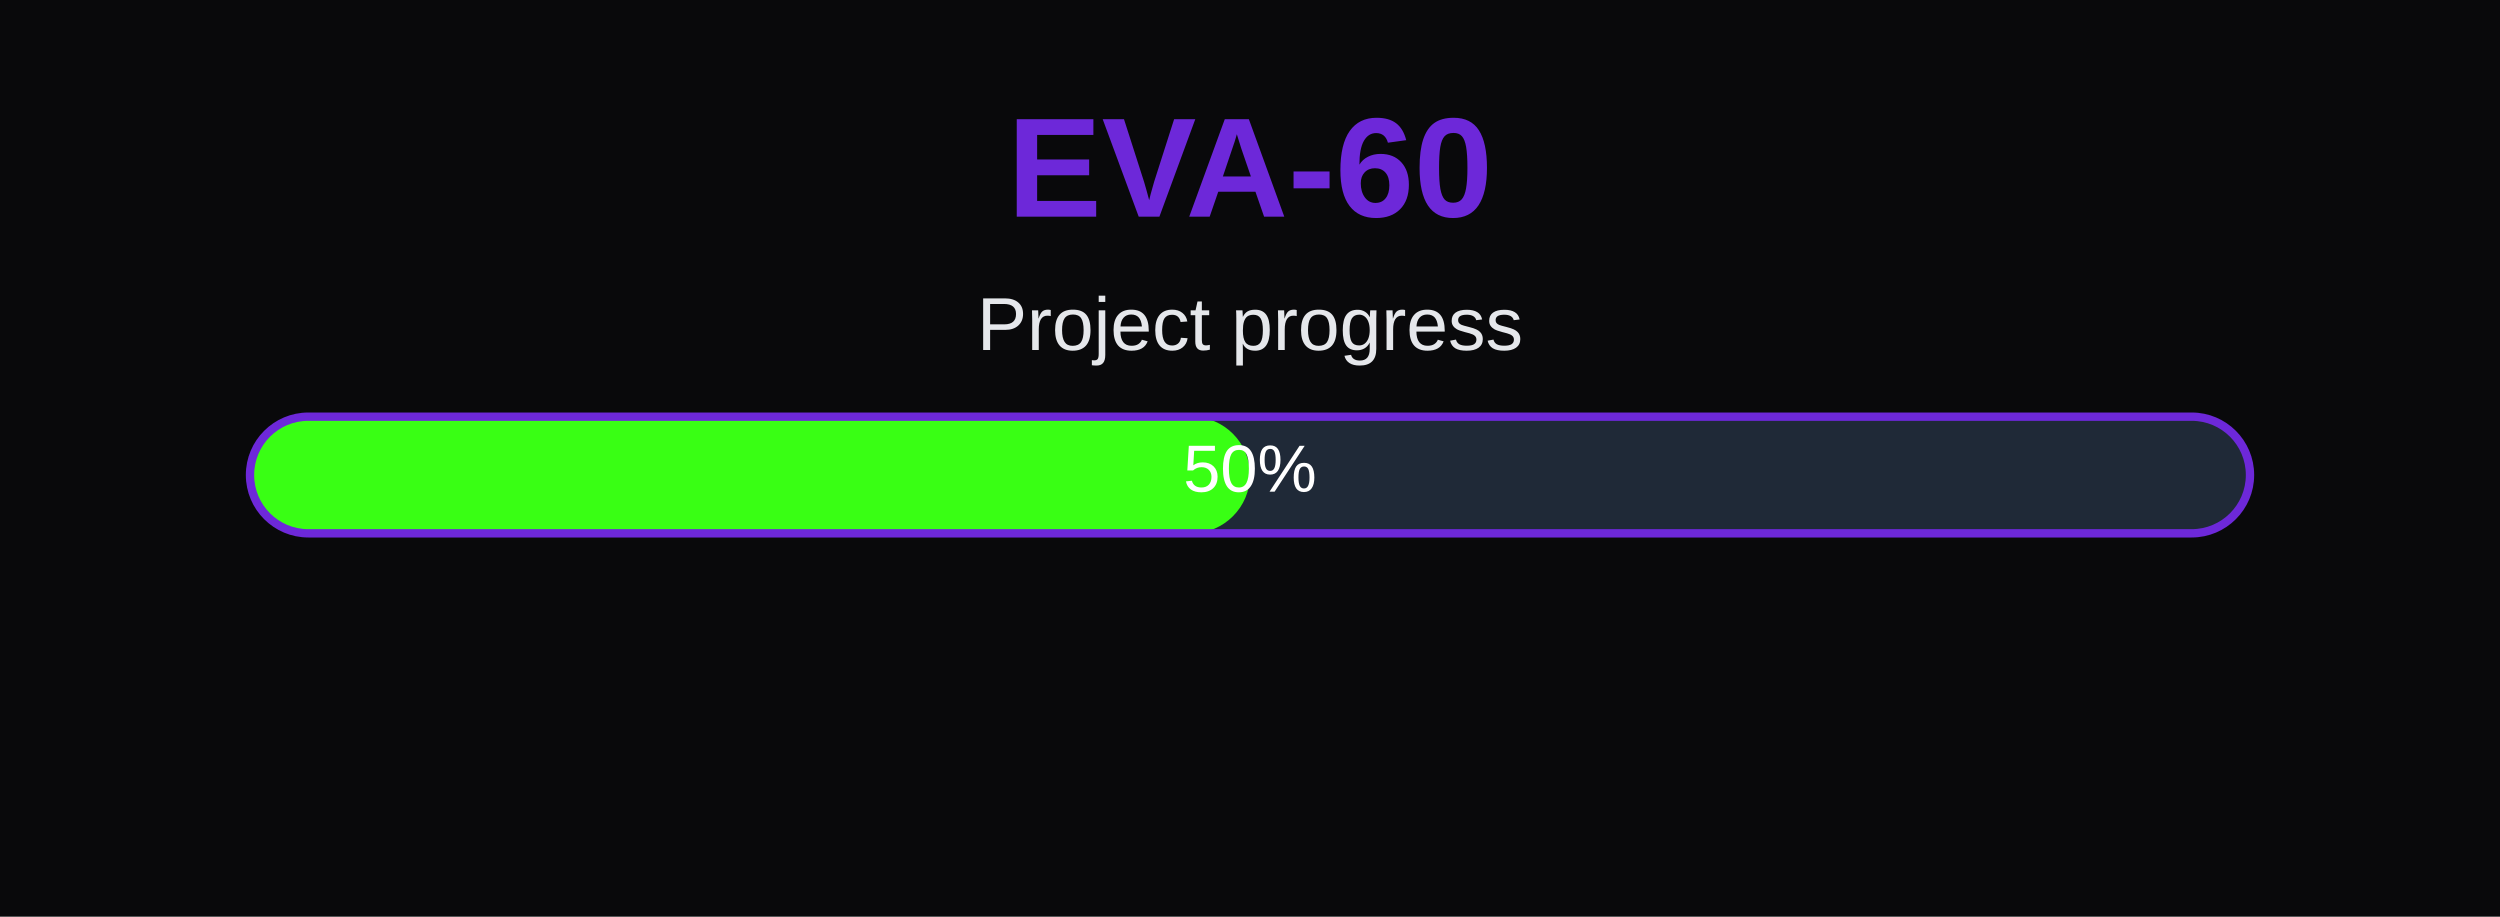
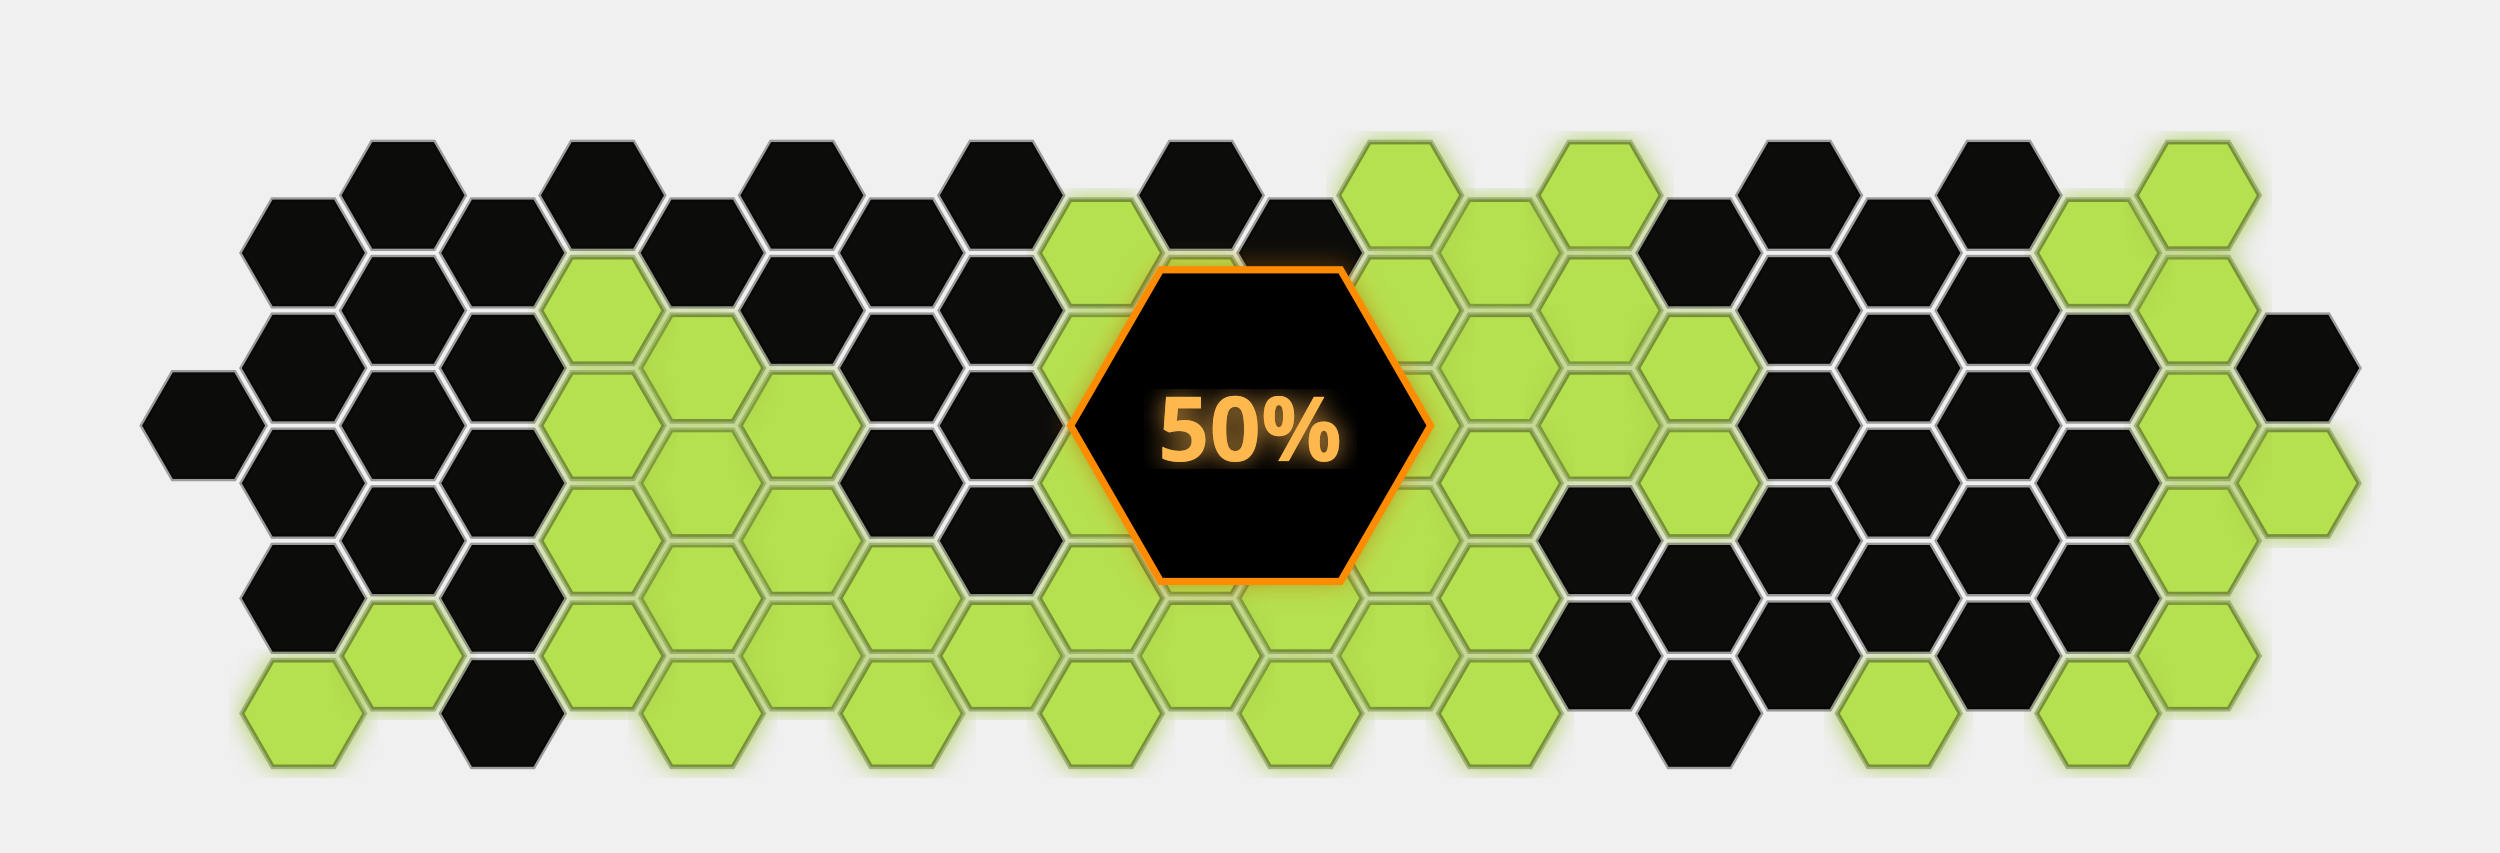
- <svg xmlns="http://www.w3.org/2000/svg" width="600" height="220" viewBox="0 0 600 220">
-   <rect width="600" height="220" fill="#09090B" />
-   <text x="300.0" y="52" text-anchor="middle" font-family="Orbitron, Arial, sans-serif" font-size="34" font-weight="700" fill="#6D28D9">EVA-60</text>
-   <text x="300.0" y="84" text-anchor="middle" font-family="Arial, sans-serif" font-size="18" fill="#E5E7EB">Project progress</text>
-   <rect x="60" y="100" width="480" height="28" rx="14" fill="#1F2937" />
-   <rect x="60" y="100" width="240" height="28" rx="14" fill="#39FF14" />
-   <rect x="60" y="100" width="480" height="28" rx="14" fill="none" stroke="#6D28D9" stroke-width="2" />
-   <text x="300.0" y="118" text-anchor="middle" font-family="Arial, sans-serif" font-size="16" fill="#FFFFFF">50%</text>
+ <svg xmlns="http://www.w3.org/2000/svg" viewBox="0 0 528 180">
+   <style>
+     @font-face {
+       font-family: Orbitron;
+       font-weight: 900;
+       src: url("https://fonts.gstatic.com/s/orbitron/v35/yMJMMIlzdpvBhQQL_SC3X9yhF25-T1nysimBoWgz.woff2") format("woff2");
+     }
+     @keyframes charge {
+       0%, 100% { fill: #0c0c0a; }
+       50%      { fill: #FF8C00; }
+     }
+   </style>
+   <defs>
+     <filter id="g">
+       <feGaussianBlur stdDeviation="2.5" result="blur" />
+       <feMerge>
+         <feMergeNode in="blur" />
+         <feMergeNode in="SourceGraphic" />
+       </feMerge>
+     </filter>
+   </defs>
+   <polygon points="182.36,138.53 175.86,149.79 162.86,149.79 156.36,138.53 162.86,127.27 175.86,127.27" fill="#b5e050" stroke="rgba(0,0,0,0.35)" stroke-width="1" filter="url(#g)" />
+   <polygon points="182.36,114.21 175.86,125.47 162.86,125.47 156.36,114.21 162.86,102.95 175.86,102.95" fill="#b5e050" stroke="rgba(0,0,0,0.35)" stroke-width="1" filter="url(#g)" />
+   <polygon points="203.42,150.69 196.92,161.95 183.92,161.95 177.42,150.69 183.92,139.43 196.92,139.43" fill="#b5e050" stroke="rgba(0,0,0,0.35)" stroke-width="1" filter="url(#g)" />
+   <polygon points="161.30,150.69 154.80,161.95 141.80,161.95 135.30,150.69 141.80,139.43 154.80,139.43" fill="#b5e050" stroke="rgba(0,0,0,0.35)" stroke-width="1" filter="url(#g)" />
+   <polygon points="161.30,126.37 154.80,137.63 141.80,137.63 135.30,126.37 141.80,115.11 154.80,115.11" fill="#b5e050" stroke="rgba(0,0,0,0.35)" stroke-width="1" filter="url(#g)" />
+   <polygon points="308.72,138.53 302.22,149.79 289.22,149.79 282.72,138.53 289.22,127.27 302.22,127.27" fill="#b5e050" stroke="rgba(0,0,0,0.35)" stroke-width="1" filter="url(#g)" />
+   <polygon points="287.66,150.69 281.16,161.95 268.16,161.95 261.66,150.69 268.16,139.43 281.16,139.43" fill="#b5e050" stroke="rgba(0,0,0,0.35)" stroke-width="1" filter="url(#g)" />
+   <polygon points="287.66,126.37 281.16,137.63 268.16,137.63 261.66,126.37 268.16,115.11 281.16,115.11" fill="#b5e050" stroke="rgba(0,0,0,0.35)" stroke-width="1" filter="url(#g)" />
+   <polygon points="161.30,102.05 154.80,113.31 141.80,113.31 135.30,102.05 141.80,90.79 154.80,90.79" fill="#b5e050" stroke="rgba(0,0,0,0.35)" stroke-width="1" filter="url(#g)" />
+   <polygon points="308.72,114.21 302.22,125.47 289.22,125.47 282.72,114.21 289.22,102.95 302.22,102.95" fill="#b5e050" stroke="rgba(0,0,0,0.35)" stroke-width="1" filter="url(#g)" />
+   <polygon points="329.78,53.42 323.28,64.68 310.28,64.68 303.78,53.42 310.28,42.16 323.28,42.16" fill="#b5e050" stroke="rgba(0,0,0,0.35)" stroke-width="1" filter="url(#g)" />
+   <polygon points="350.84,41.26 344.34,52.52 331.34,52.52 324.84,41.26 331.34,30.00 344.34,30.00" fill="#b5e050" stroke="rgba(0,0,0,0.35)" stroke-width="1" filter="url(#g)" />
+   <polygon points="203.42,126.37 196.92,137.63 183.92,137.63 177.42,126.37 183.92,115.11 196.92,115.11" fill="#b5e050" stroke="rgba(0,0,0,0.35)" stroke-width="1" filter="url(#g)" />
+   <polygon points="329.78,150.69 323.28,161.95 310.28,161.95 303.78,150.69 310.28,139.43 323.28,139.43" fill="#b5e050" stroke="rgba(0,0,0,0.35)" stroke-width="1" filter="url(#g)" />
+   <polygon points="182.36,89.89 175.86,101.15 162.86,101.15 156.36,89.89 162.86,78.64 175.86,78.64" fill="#b5e050" stroke="rgba(0,0,0,0.35)" stroke-width="1" filter="url(#g)" />
+   <polygon points="266.60,114.21 260.10,125.47 247.10,125.47 240.60,114.21 247.10,102.95 260.10,102.95" fill="#b5e050" stroke="rgba(0,0,0,0.35)" stroke-width="1" filter="url(#g)" />
+   <polygon points="477.20,138.53 470.70,149.79 457.70,149.79 451.20,138.53 457.70,127.27 470.70,127.27" fill="#b5e050" stroke="rgba(0,0,0,0.35)" stroke-width="1" filter="url(#g)" />
+   <polygon points="350.84,65.58 344.34,76.83 331.34,76.83 324.84,65.58 331.34,54.32 344.34,54.32" fill="#b5e050" stroke="rgba(0,0,0,0.35)" stroke-width="1" filter="url(#g)" />
+   <polygon points="477.20,114.21 470.70,125.47 457.70,125.47 451.20,114.21 457.70,102.95 470.70,102.95" fill="#b5e050" stroke="rgba(0,0,0,0.35)" stroke-width="1" filter="url(#g)" />
+   <polygon points="140.24,138.53 133.74,149.79 120.74,149.79 114.24,138.53 120.74,127.27 133.74,127.27" fill="#b5e050" stroke="rgba(0,0,0,0.35)" stroke-width="1" filter="url(#g)" />
+   <polygon points="224.48,138.53 217.98,149.79 204.98,149.79 198.48,138.53 204.98,127.27 217.98,127.27" fill="#b5e050" stroke="rgba(0,0,0,0.35)" stroke-width="1" filter="url(#g)" />
+   <polygon points="498.26,102.05 491.76,113.31 478.76,113.31 472.26,102.05 478.76,90.79 491.76,90.79" fill="#b5e050" stroke="rgba(0,0,0,0.35)" stroke-width="1" filter="url(#g)" />
+   <polygon points="266.60,138.53 260.10,149.79 247.10,149.79 240.60,138.53 247.10,127.27 260.10,127.27" fill="#b5e050" stroke="rgba(0,0,0,0.35)" stroke-width="1" filter="url(#g)" />
+   <polygon points="477.20,89.89 470.70,101.15 457.70,101.15 451.20,89.89 457.70,78.64 470.70,78.64" fill="#b5e050" stroke="rgba(0,0,0,0.35)" stroke-width="1" filter="url(#g)" />
+   <polygon points="329.78,77.74 323.28,88.99 310.28,88.99 303.78,77.74 310.28,66.48 323.28,66.48" fill="#b5e050" stroke="rgba(0,0,0,0.35)" stroke-width="1" filter="url(#g)" />
+   <polygon points="77.06,150.69 70.56,161.95 57.56,161.95 51.06,150.69 57.56,139.43 70.56,139.43" fill="#b5e050" stroke="rgba(0,0,0,0.35)" stroke-width="1" filter="url(#g)" />
+   <polygon points="140.24,114.21 133.74,125.47 120.74,125.47 114.24,114.21 120.74,102.95 133.74,102.95" fill="#b5e050" stroke="rgba(0,0,0,0.35)" stroke-width="1" filter="url(#g)" />
+   <polygon points="161.30,77.74 154.80,88.99 141.80,88.99 135.30,77.74 141.80,66.48 154.80,66.48" fill="#b5e050" stroke="rgba(0,0,0,0.35)" stroke-width="1" filter="url(#g)" />
+   <polygon points="308.72,89.89 302.22,101.15 289.22,101.15 282.72,89.89 289.22,78.64 302.22,78.64" fill="#b5e050" stroke="rgba(0,0,0,0.35)" stroke-width="1" filter="url(#g)" />
+   <polygon points="329.78,126.37 323.28,137.63 310.28,137.63 303.78,126.37 310.28,115.11 323.28,115.11" fill="#b5e050" stroke="rgba(0,0,0,0.35)" stroke-width="1" filter="url(#g)" />
+   <polygon points="266.60,65.58 260.10,76.83 247.10,76.83 240.60,65.58 247.10,54.32 260.10,54.32" fill="#b5e050" stroke="rgba(0,0,0,0.35)" stroke-width="1" filter="url(#g)" />
+   <polygon points="477.20,65.58 470.70,76.83 457.70,76.83 451.20,65.58 457.70,54.32 470.70,54.32" fill="#b5e050" stroke="rgba(0,0,0,0.35)" stroke-width="1" filter="url(#g)" />
+   <polygon points="308.72,41.26 302.22,52.52 289.22,52.52 282.72,41.26 289.22,30.00 302.22,30.00" fill="#b5e050" stroke="rgba(0,0,0,0.35)" stroke-width="1" filter="url(#g)" />
+   <polygon points="140.24,89.89 133.74,101.15 120.74,101.15 114.24,89.89 120.74,78.64 133.74,78.64" fill="#b5e050" stroke="rgba(0,0,0,0.35)" stroke-width="1" filter="url(#g)" />
+   <polygon points="350.84,89.89 344.34,101.15 331.34,101.15 324.84,89.89 331.34,78.64 344.34,78.64" fill="#b5e050" stroke="rgba(0,0,0,0.35)" stroke-width="1" filter="url(#g)" />
+   <polygon points="329.78,102.05 323.28,113.31 310.28,113.31 303.78,102.05 310.28,90.79 323.28,90.79" fill="#b5e050" stroke="rgba(0,0,0,0.35)" stroke-width="1" filter="url(#g)" />
+   <polygon points="245.54,77.74 239.04,88.99 226.04,88.99 219.54,77.74 226.04,66.48 239.04,66.48" fill="#b5e050" stroke="rgba(0,0,0,0.35)" stroke-width="1" filter="url(#g)" />
+   <polygon points="371.90,102.05 365.40,113.31 352.40,113.31 345.90,102.05 352.40,90.79 365.40,90.79" fill="#b5e050" stroke="rgba(0,0,0,0.35)" stroke-width="1" filter="url(#g)" />
+   <polygon points="140.24,65.58 133.74,76.83 120.74,76.83 114.24,65.58 120.74,54.32 133.74,54.32" fill="#b5e050" stroke="rgba(0,0,0,0.35)" stroke-width="1" filter="url(#g)" />
+   <polygon points="245.54,102.05 239.04,113.31 226.04,113.31 219.54,102.05 226.04,90.79 239.04,90.79" fill="#b5e050" stroke="rgba(0,0,0,0.35)" stroke-width="1" filter="url(#g)" />
+   <polygon points="414.02,150.69 407.52,161.95 394.52,161.95 388.02,150.69 394.52,139.43 407.52,139.43" fill="#b5e050" stroke="rgba(0,0,0,0.35)" stroke-width="1" filter="url(#g)" />
+   <polygon points="308.72,65.58 302.22,76.83 289.22,76.83 282.72,65.58 289.22,54.32 302.22,54.32" fill="#b5e050" stroke="rgba(0,0,0,0.35)" stroke-width="1" filter="url(#g)" />
+   <polygon points="371.90,77.74 365.40,88.99 352.40,88.99 345.90,77.74 352.40,66.48 365.40,66.48" fill="#b5e050" stroke="rgba(0,0,0,0.35)" stroke-width="1" filter="url(#g)" />
+   <polygon points="98.12,138.53 91.62,149.79 78.62,149.79 72.12,138.53 78.62,127.27 91.62,127.27" fill="#b5e050" stroke="rgba(0,0,0,0.35)" stroke-width="1" filter="url(#g)" />
+   <polygon points="245.54,53.42 239.04,64.68 226.04,64.68 219.54,53.42 226.04,42.16 239.04,42.16" fill="#b5e050" stroke="rgba(0,0,0,0.35)" stroke-width="1" filter="url(#g)" />
+   <polygon points="456.14,53.42 449.64,64.68 436.64,64.68 430.14,53.42 436.64,42.16 449.64,42.16" fill="#b5e050" stroke="rgba(0,0,0,0.35)" stroke-width="1" filter="url(#g)" />
+   <polygon points="456.14,150.69 449.64,161.95 436.64,161.95 430.14,150.69 436.64,139.43 449.64,139.43" fill="#b5e050" stroke="rgba(0,0,0,0.35)" stroke-width="1" filter="url(#g)" />
+   <polygon points="477.20,41.26 470.70,52.52 457.70,52.52 451.20,41.26 457.70,30.00 470.70,30.00" fill="#b5e050" stroke="rgba(0,0,0,0.35)" stroke-width="1" filter="url(#g)" />
+   <polygon points="245.54,126.37 239.04,137.63 226.04,137.63 219.54,126.37 226.04,115.11 239.04,115.11" fill="#b5e050" stroke="rgba(0,0,0,0.35)" stroke-width="1" filter="url(#g)" />
+   <polygon points="245.54,150.69 239.04,161.95 226.04,161.95 219.54,150.69 226.04,139.43 239.04,139.43" fill="#b5e050" stroke="rgba(0,0,0,0.35)" stroke-width="1" filter="url(#g)" />
+   <polygon points="350.84,138.53 344.34,149.79 331.34,149.79 324.84,138.53 331.34,127.27 344.34,127.27" fill="#0c0c0a" stroke="rgba(0,0,0,0.35)" stroke-width="1" style="animation: charge 5.0s ease-in-out infinite; animation-delay: 0.000s;" />
+   <polygon points="350.84,114.21 344.34,125.47 331.34,125.47 324.84,114.21 331.34,102.95 344.34,102.95" fill="#0c0c0a" stroke="rgba(0,0,0,0.35)" stroke-width="1" style="animation: charge 5.0s ease-in-out infinite; animation-delay: 0.333s;" />
+   <polygon points="371.90,126.37 365.40,137.63 352.40,137.63 345.90,126.37 352.40,115.11 365.40,115.11" fill="#0c0c0a" stroke="rgba(0,0,0,0.35)" stroke-width="1" style="animation: charge 5.0s ease-in-out infinite; animation-delay: 0.667s;" />
+   <polygon points="224.48,114.21 217.98,125.47 204.98,125.47 198.48,114.21 204.98,102.95 217.98,102.95" fill="#0c0c0a" stroke="rgba(0,0,0,0.35)" stroke-width="1" style="animation: charge 5.0s ease-in-out infinite; animation-delay: 1.000s;" />
+   <polygon points="203.42,102.05 196.92,113.31 183.92,113.31 177.42,102.05 183.92,90.79 196.92,90.79" fill="#0c0c0a" stroke="rgba(0,0,0,0.35)" stroke-width="1" style="animation: charge 5.0s ease-in-out infinite; animation-delay: 1.333s;" />
+   <polygon points="392.96,138.53 386.46,149.79 373.46,149.79 366.96,138.53 373.46,127.27 386.46,127.27" fill="#0c0c0a" stroke="rgba(0,0,0,0.35)" stroke-width="1" style="animation: charge 5.0s ease-in-out infinite; animation-delay: 1.667s;" />
+   <polygon points="435.08,138.53 428.58,149.79 415.58,149.79 409.08,138.53 415.58,127.27 428.58,127.27" fill="#0c0c0a" stroke="rgba(0,0,0,0.35)" stroke-width="1" style="animation: charge 5.0s ease-in-out infinite; animation-delay: 2.000s;" />
+   <polygon points="119.18,150.69 112.68,161.95 99.68,161.95 93.18,150.69 99.68,139.43 112.68,139.43" fill="#0c0c0a" stroke="rgba(0,0,0,0.35)" stroke-width="1" style="animation: charge 5.0s ease-in-out infinite; animation-delay: 2.333s;" />
+   <polygon points="224.48,41.26 217.98,52.52 204.98,52.52 198.48,41.26 204.98,30.00 217.98,30.00" fill="#0c0c0a" stroke="rgba(0,0,0,0.35)" stroke-width="1" style="animation: charge 5.0s ease-in-out infinite; animation-delay: 2.667s;" />
+   <polygon points="371.90,53.42 365.40,64.68 352.40,64.68 345.90,53.42 352.40,42.16 365.40,42.16" fill="#0c0c0a" stroke="rgba(0,0,0,0.35)" stroke-width="1" style="animation: charge 5.0s ease-in-out infinite; animation-delay: 3.000s;" />
+   <polygon points="182.36,65.58 175.86,76.83 162.86,76.83 156.36,65.58 162.86,54.32 175.86,54.32" fill="#0c0c0a" stroke="rgba(0,0,0,0.35)" stroke-width="1" style="animation: charge 5.0s ease-in-out infinite; animation-delay: 3.333s;" />
+   <polygon points="140.24,41.26 133.74,52.52 120.74,52.52 114.24,41.26 120.74,30.00 133.74,30.00" fill="#0c0c0a" stroke="rgba(0,0,0,0.35)" stroke-width="1" style="animation: charge 5.0s ease-in-out infinite; animation-delay: 3.667s;" />
+   <polygon points="392.96,114.21 386.46,125.47 373.46,125.47 366.96,114.21 373.46,102.95 386.46,102.95" fill="#0c0c0a" stroke="rgba(0,0,0,0.35)" stroke-width="1" style="animation: charge 5.0s ease-in-out infinite; animation-delay: 4.000s;" />
+   <polygon points="56.00,89.89 49.50,101.15 36.50,101.15 30.00,89.89 36.50,78.64 49.50,78.64" fill="#0c0c0a" stroke="rgba(0,0,0,0.35)" stroke-width="1" style="animation: charge 5.0s ease-in-out infinite; animation-delay: 4.333s;" />
+   <polygon points="266.60,41.26 260.10,52.52 247.10,52.52 240.60,41.26 247.10,30.00 260.10,30.00" fill="#0c0c0a" stroke="rgba(0,0,0,0.35)" stroke-width="1" style="animation: charge 5.0s ease-in-out infinite; animation-delay: 4.667s;" />
+   <polygon points="498.26,77.74 491.76,88.99 478.76,88.99 472.26,77.74 478.76,66.48 491.76,66.48" fill="#0c0c0a" stroke="rgba(0,0,0,0.35)" stroke-width="1" />
+   <polygon points="287.66,53.42 281.16,64.68 268.16,64.68 261.66,53.42 268.16,42.16 281.16,42.16" fill="#0c0c0a" stroke="rgba(0,0,0,0.35)" stroke-width="1" />
+   <polygon points="371.90,150.69 365.40,161.95 352.40,161.95 345.90,150.69 352.40,139.43 365.40,139.43" fill="#0c0c0a" stroke="rgba(0,0,0,0.35)" stroke-width="1" />
+   <polygon points="161.30,53.42 154.80,64.68 141.80,64.68 135.30,53.42 141.80,42.16 154.80,42.16" fill="#0c0c0a" stroke="rgba(0,0,0,0.35)" stroke-width="1" />
+   <polygon points="456.14,77.74 449.64,88.99 436.64,88.99 430.14,77.74 436.64,66.48 449.64,66.48" fill="#0c0c0a" stroke="rgba(0,0,0,0.35)" stroke-width="1" />
+   <polygon points="77.06,126.37 70.56,137.63 57.56,137.63 51.06,126.37 57.56,115.11 70.56,115.11" fill="#0c0c0a" stroke="rgba(0,0,0,0.35)" stroke-width="1" />
+   <polygon points="224.48,65.58 217.98,76.83 204.98,76.83 198.48,65.58 204.98,54.32 217.98,54.32" fill="#0c0c0a" stroke="rgba(0,0,0,0.35)" stroke-width="1" />
+   <polygon points="224.48,89.89 217.98,101.15 204.98,101.15 198.48,89.89 204.98,78.64 217.98,78.64" fill="#0c0c0a" stroke="rgba(0,0,0,0.35)" stroke-width="1" />
+   <polygon points="456.14,126.37 449.64,137.63 436.64,137.63 430.14,126.37 436.64,115.11 449.64,115.11" fill="#0c0c0a" stroke="rgba(0,0,0,0.35)" stroke-width="1" />
+   <polygon points="203.42,53.42 196.92,64.68 183.92,64.68 177.42,53.42 183.92,42.16 196.92,42.16" fill="#0c0c0a" stroke="rgba(0,0,0,0.35)" stroke-width="1" />
+   <polygon points="456.14,102.05 449.64,113.31 436.64,113.31 430.14,102.05 436.64,90.79 449.64,90.79" fill="#0c0c0a" stroke="rgba(0,0,0,0.35)" stroke-width="1" />
+   <polygon points="203.42,77.74 196.92,88.99 183.92,88.99 177.42,77.74 183.92,66.48 196.92,66.48" fill="#0c0c0a" stroke="rgba(0,0,0,0.35)" stroke-width="1" />
+   <polygon points="392.96,89.89 386.46,101.15 373.46,101.15 366.96,89.89 373.46,78.64 386.46,78.64" fill="#0c0c0a" stroke="rgba(0,0,0,0.35)" stroke-width="1" />
+   <polygon points="182.36,41.26 175.86,52.52 162.86,52.52 156.36,41.26 162.86,30.00 175.86,30.00" fill="#0c0c0a" stroke="rgba(0,0,0,0.35)" stroke-width="1" />
+   <polygon points="414.02,126.37 407.52,137.63 394.52,137.63 388.02,126.37 394.52,115.11 407.52,115.11" fill="#0c0c0a" stroke="rgba(0,0,0,0.35)" stroke-width="1" />
+   <polygon points="119.18,53.42 112.68,64.68 99.68,64.68 93.18,53.42 99.68,42.16 112.68,42.16" fill="#0c0c0a" stroke="rgba(0,0,0,0.35)" stroke-width="1" />
+   <polygon points="119.18,126.37 112.68,137.63 99.68,137.63 93.18,126.37 99.68,115.11 112.68,115.11" fill="#0c0c0a" stroke="rgba(0,0,0,0.35)" stroke-width="1" />
+   <polygon points="435.08,41.26 428.58,52.52 415.58,52.52 409.08,41.26 415.58,30.00 428.58,30.00" fill="#0c0c0a" stroke="rgba(0,0,0,0.35)" stroke-width="1" />
+   <polygon points="435.08,114.21 428.58,125.47 415.58,125.47 409.08,114.21 415.58,102.95 428.58,102.95" fill="#0c0c0a" stroke="rgba(0,0,0,0.35)" stroke-width="1" />
+   <polygon points="98.12,114.21 91.62,125.47 78.62,125.47 72.12,114.21 78.62,102.95 91.62,102.95" fill="#0c0c0a" stroke="rgba(0,0,0,0.35)" stroke-width="1" />
+   <polygon points="119.18,77.74 112.68,88.99 99.68,88.99 93.18,77.74 99.68,66.48 112.68,66.48" fill="#0c0c0a" stroke="rgba(0,0,0,0.35)" stroke-width="1" />
+   <polygon points="119.18,102.05 112.68,113.31 99.68,113.31 93.18,102.05 99.68,90.79 112.68,90.79" fill="#0c0c0a" stroke="rgba(0,0,0,0.35)" stroke-width="1" />
+   <polygon points="392.96,65.58 386.46,76.83 373.46,76.83 366.96,65.58 373.46,54.32 386.46,54.32" fill="#0c0c0a" stroke="rgba(0,0,0,0.35)" stroke-width="1" />
+   <polygon points="77.06,102.05 70.56,113.31 57.56,113.31 51.06,102.05 57.56,90.79 70.56,90.79" fill="#0c0c0a" stroke="rgba(0,0,0,0.35)" stroke-width="1" />
+   <polygon points="392.96,41.26 386.46,52.52 373.46,52.52 366.96,41.26 373.46,30.00 386.46,30.00" fill="#0c0c0a" stroke="rgba(0,0,0,0.35)" stroke-width="1" />
+   <polygon points="414.02,102.05 407.52,113.31 394.52,113.31 388.02,102.05 394.52,90.79 407.52,90.79" fill="#0c0c0a" stroke="rgba(0,0,0,0.35)" stroke-width="1" />
+   <polygon points="435.08,65.58 428.58,76.83 415.58,76.83 409.08,65.58 415.58,54.32 428.58,54.32" fill="#0c0c0a" stroke="rgba(0,0,0,0.35)" stroke-width="1" />
+   <polygon points="435.08,89.89 428.58,101.15 415.58,101.15 409.08,89.89 415.58,78.64 428.58,78.64" fill="#0c0c0a" stroke="rgba(0,0,0,0.35)" stroke-width="1" />
+   <polygon points="414.02,53.42 407.52,64.68 394.52,64.68 388.02,53.42 394.52,42.16 407.52,42.16" fill="#0c0c0a" stroke="rgba(0,0,0,0.35)" stroke-width="1" />
+   <polygon points="98.12,41.26 91.62,52.52 78.62,52.52 72.12,41.26 78.62,30.00 91.62,30.00" fill="#0c0c0a" stroke="rgba(0,0,0,0.35)" stroke-width="1" />
+   <polygon points="98.12,89.89 91.62,101.15 78.62,101.15 72.12,89.89 78.62,78.64 91.62,78.64" fill="#0c0c0a" stroke="rgba(0,0,0,0.35)" stroke-width="1" />
+   <polygon points="414.02,77.74 407.52,88.99 394.52,88.99 388.02,77.74 394.52,66.48 407.52,66.48" fill="#0c0c0a" stroke="rgba(0,0,0,0.35)" stroke-width="1" />
+   <polygon points="77.06,77.74 70.56,88.99 57.56,88.99 51.06,77.74 57.56,66.48 70.56,66.48" fill="#0c0c0a" stroke="rgba(0,0,0,0.35)" stroke-width="1" />
+   <polygon points="77.06,53.42 70.56,64.68 57.56,64.68 51.06,53.42 57.56,42.16 70.56,42.16" fill="#0c0c0a" stroke="rgba(0,0,0,0.35)" stroke-width="1" />
+   <polygon points="98.12,65.58 91.62,76.83 78.62,76.83 72.12,65.58 78.62,54.32 91.62,54.32" fill="#0c0c0a" stroke="rgba(0,0,0,0.35)" stroke-width="1" />
+   <polygon points="302.13,89.89 283.13,122.80 245.13,122.80 226.13,89.89 245.13,56.99 283.13,56.99" fill="#000000" stroke="#FF8C00" stroke-width="1.5" />
+   <polygon points="302.13,89.89 283.13,122.80 245.13,122.80 226.13,89.89 245.13,56.99 283.13,56.99" fill="#000000" stroke="#FF8C00" stroke-width="1.5" filter="url(#g)" opacity="0.5" />
+   <text x="264" y="90" text-anchor="middle" dominant-baseline="central" fill="#ffb84d" font-size="19" font-family="'Orbitron','Arial Black',sans-serif" font-weight="900" filter="url(#g)" opacity="0.8">50%</text>
+   <text x="264" y="90" text-anchor="middle" dominant-baseline="central" fill="#ffb84d" font-size="19" font-family="'Orbitron','Arial Black',sans-serif" font-weight="900">50%</text>
</svg>
